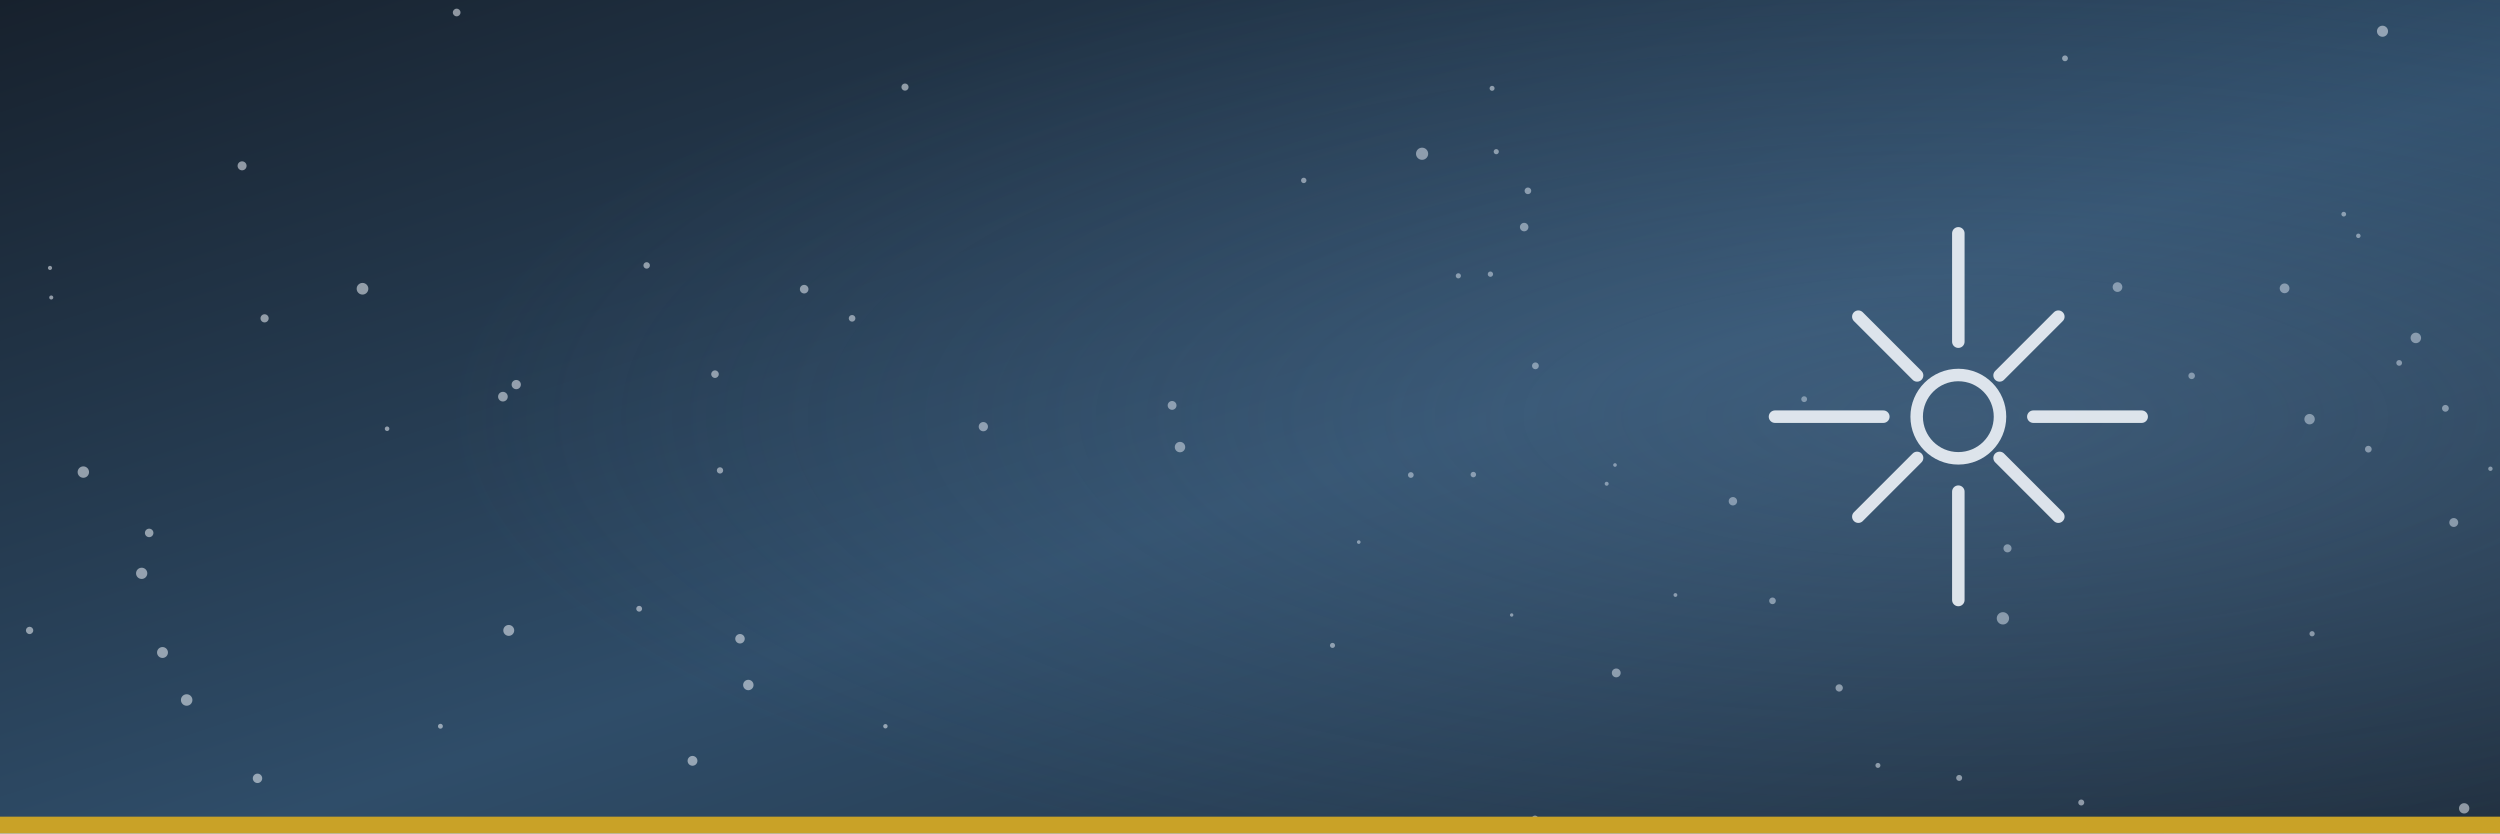
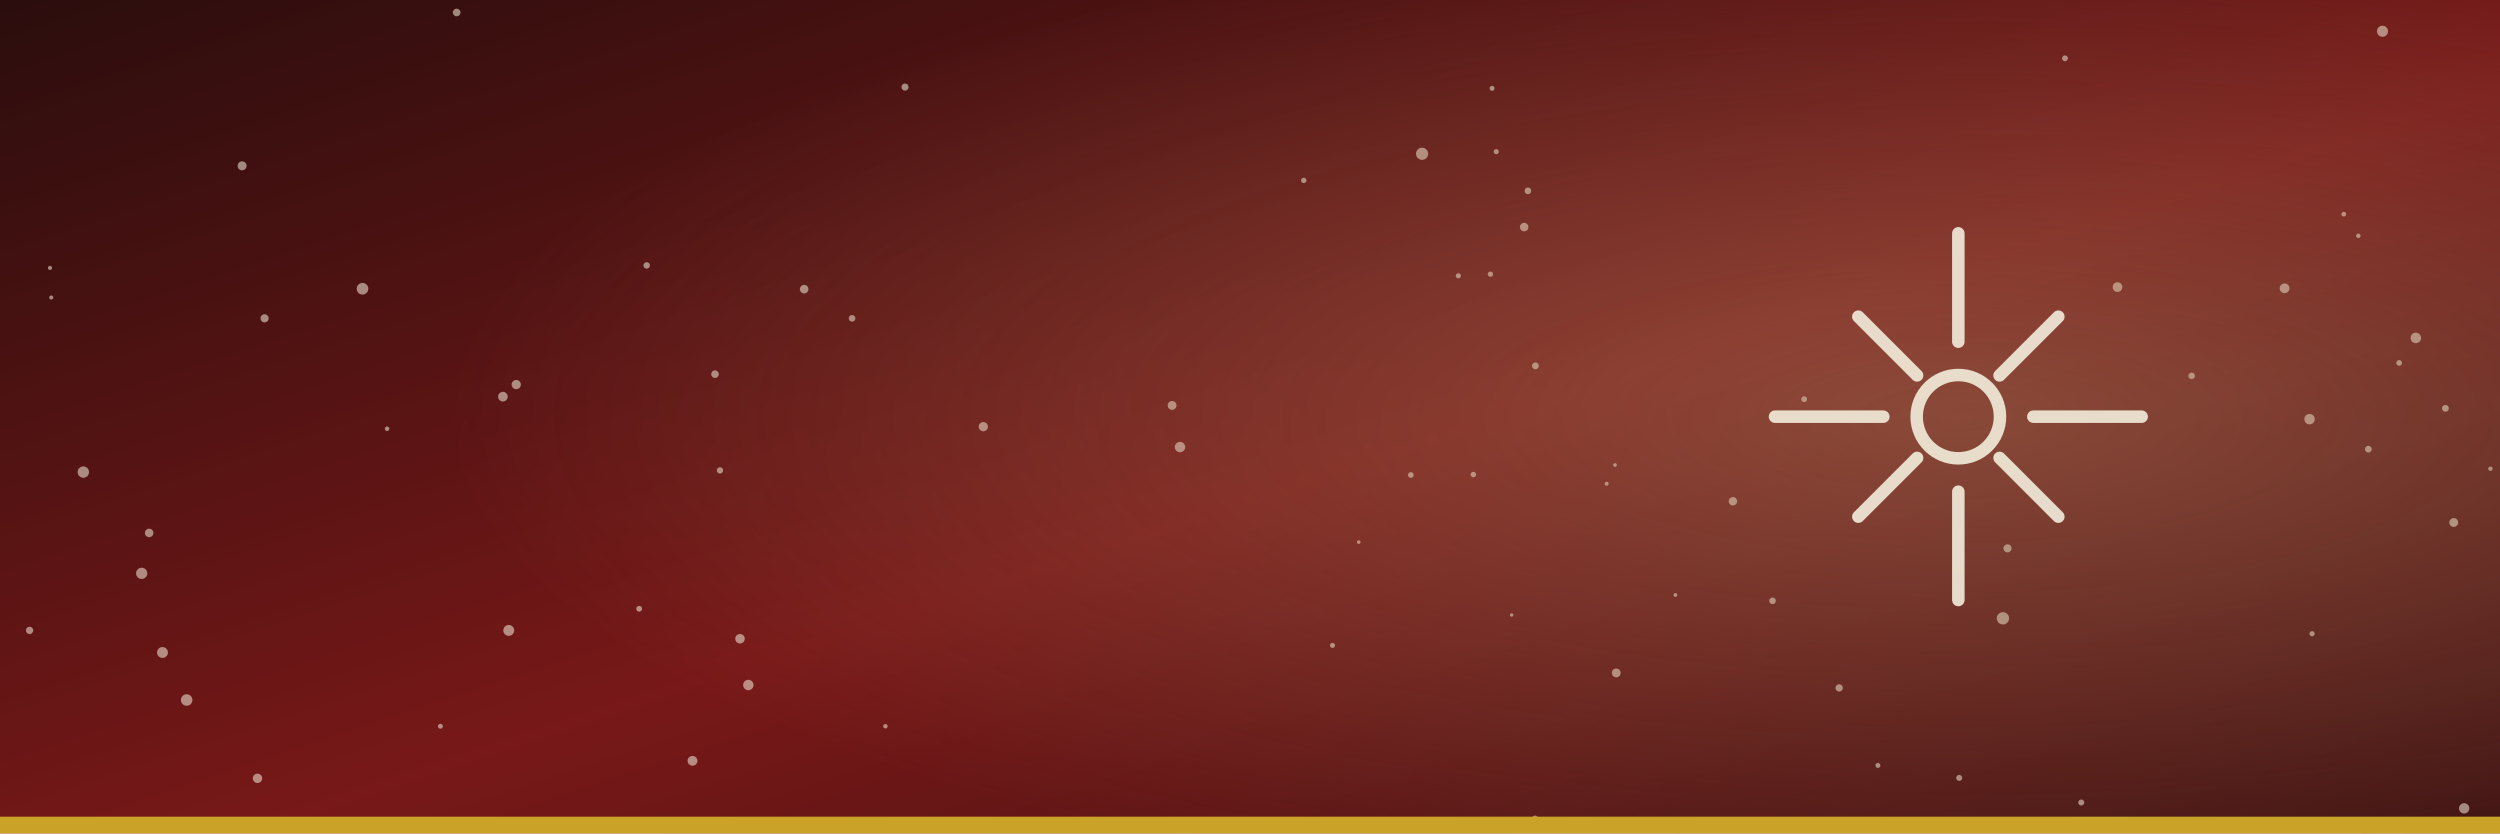
<svg xmlns="http://www.w3.org/2000/svg" viewBox="0 0 600 200" width="600" height="200" role="img">
  <defs>
    <linearGradient id="fundo" x1="0" y1="0" x2="1" y2="1">
-       <stop offset="0" stop-color="#17212d" />
-       <stop offset="0.55" stop-color="#2f4d69" />
-       <stop offset="1" stop-color="#1f2d3c" />
+       <stop offset="0" stop-color="#2b0d0d" />
+       <stop offset="0.55" stop-color="#781818" />
+       <stop offset="1" stop-color="#3d1010" />
    </linearGradient>
    <radialGradient id="brilho" cx="0.78" cy="0.5" r="0.6">
-       <stop offset="0" stop-color="#5e82a6" stop-opacity="0.35" />
-       <stop offset="1" stop-color="#5e82a6" stop-opacity="0" />
+       <stop offset="0" stop-color="#c0a878" stop-opacity="0.35" />
+       <stop offset="1" stop-color="#c0a878" stop-opacity="0" />
    </radialGradient>
  </defs>
  <rect width="600" height="200" fill="url(#fundo)" />
-   <g fill="#eef3f8" opacity="0.55">
+   <g fill="#f3ecdb" opacity="0.55">
    <circle cx="470.2" cy="186.7" r="0.72" />
    <circle cx="362.8" cy="147.6" r="0.41" />
    <circle cx="105.7" cy="174.3" r="0.59" />
    <circle cx="579.8" cy="81.1" r="1.26" />
    <circle cx="341.3" cy="36.9" r="1.46" />
    <circle cx="425.4" cy="144.2" r="0.80" />
    <circle cx="58.1" cy="39.8" r="1.08" />
    <circle cx="415.9" cy="120.3" r="1.01" />
    <circle cx="166.2" cy="182.6" r="1.18" />
    <circle cx="120.7" cy="95.2" r="1.16" />
    <circle cx="359.1" cy="36.4" r="0.62" />
    <circle cx="172.8" cy="112.9" r="0.76" />
    <circle cx="155.2" cy="63.7" r="0.78" />
    <circle cx="312.9" cy="43.3" r="0.65" />
    <circle cx="554.3" cy="100.6" r="1.25" />
    <circle cx="385.6" cy="116.1" r="0.48" />
    <circle cx="212.5" cy="174.3" r="0.53" />
    <circle cx="402.1" cy="142.8" r="0.46" />
    <circle cx="365.8" cy="54.5" r="1.02" />
    <circle cx="358.1" cy="21.2" r="0.60" />
    <circle cx="499.5" cy="192.6" r="0.72" />
    <circle cx="387.6" cy="111.6" r="0.44" />
    <circle cx="281.3" cy="97.3" r="1.06" />
    <circle cx="548.3" cy="69.2" r="1.17" />
    <circle cx="433.0" cy="95.8" r="0.70" />
    <circle cx="586.9" cy="98.0" r="0.82" />
    <circle cx="193.0" cy="69.4" r="1.03" />
    <circle cx="87.0" cy="69.3" r="1.40" />
    <circle cx="554.9" cy="152.1" r="0.63" />
    <circle cx="236.0" cy="102.4" r="1.11" />
    <circle cx="568.4" cy="107.8" r="0.81" />
    <circle cx="588.9" cy="125.4" r="1.07" />
    <circle cx="204.5" cy="76.4" r="0.80" />
    <circle cx="92.9" cy="102.9" r="0.55" />
    <circle cx="368.5" cy="87.8" r="0.82" />
    <circle cx="508.2" cy="68.9" r="1.16" />
    <circle cx="326.1" cy="130.1" r="0.44" />
    <circle cx="44.8" cy="168.0" r="1.38" />
    <circle cx="481.8" cy="131.6" r="0.97" />
    <circle cx="357.7" cy="65.8" r="0.64" />
    <circle cx="217.2" cy="20.9" r="0.86" />
    <circle cx="366.7" cy="45.8" r="0.80" />
    <circle cx="438.2" cy="197.4" r="1.28" />
    <circle cx="39.0" cy="156.6" r="1.31" />
    <circle cx="353.6" cy="113.9" r="0.66" />
    <circle cx="441.4" cy="165.1" r="0.88" />
    <circle cx="34.0" cy="137.6" r="1.35" />
    <circle cx="319.8" cy="154.9" r="0.61" />
    <circle cx="35.8" cy="127.9" r="1.02" />
    <circle cx="480.7" cy="148.4" r="1.48" />
    <circle cx="350.0" cy="66.2" r="0.62" />
    <circle cx="179.6" cy="164.4" r="1.25" />
    <circle cx="122.1" cy="151.3" r="1.31" />
    <circle cx="283.2" cy="107.3" r="1.25" />
    <circle cx="474.8" cy="197.8" r="0.42" />
    <circle cx="450.7" cy="183.7" r="0.60" />
    <circle cx="575.8" cy="87.1" r="0.69" />
    <circle cx="591.4" cy="194.0" r="1.24" />
    <circle cx="20.0" cy="113.3" r="1.37" />
    <circle cx="7.1" cy="151.3" r="0.88" />
    <circle cx="123.9" cy="92.3" r="1.11" />
    <circle cx="597.7" cy="112.5" r="0.53" />
    <circle cx="61.8" cy="186.8" r="1.13" />
    <circle cx="63.5" cy="76.4" r="0.98" />
    <circle cx="368.4" cy="196.5" r="0.77" />
    <circle cx="177.6" cy="153.3" r="1.14" />
    <circle cx="338.6" cy="114.0" r="0.69" />
    <circle cx="153.4" cy="146.1" r="0.70" />
    <circle cx="495.6" cy="14.0" r="0.70" />
    <circle cx="109.6" cy="3.0" r="0.92" />
    <circle cx="12.0" cy="64.3" r="0.50" />
    <circle cx="571.8" cy="7.5" r="1.33" />
    <circle cx="387.9" cy="161.5" r="1.06" />
    <circle cx="526.0" cy="90.2" r="0.79" />
    <circle cx="30.6" cy="198.2" r="1.47" />
    <circle cx="562.5" cy="51.4" r="0.57" />
    <circle cx="171.6" cy="89.8" r="0.91" />
    <circle cx="45.1" cy="198.0" r="0.91" />
    <circle cx="12.3" cy="71.4" r="0.49" />
    <circle cx="566.0" cy="56.6" r="0.54" />
  </g>
  <rect width="600" height="200" fill="url(#brilho)" />
-   <g fill="none" stroke="#eef3f8" stroke-width="3" stroke-linecap="round" stroke-linejoin="round" opacity="0.9">
+   <g fill="none" stroke="#f3ecdb" stroke-width="3" stroke-linecap="round" stroke-linejoin="round" opacity="0.9">
    <path d="M488.0 100.0 L514.0 100.0 M479.9 109.9 L494.0 124.0 M470.0 118.0 L470.0 144.0 M460.1 109.9 L446.0 124.0 M452.0 100.0 L426.0 100.0 M460.1 90.1 L446.0 76.0 M470.0 82.0 L470.0 56.0 M479.9 90.1 L494.0 76.0" />
    <circle cx="470" cy="100" r="10" />
  </g>
  <rect x="0" y="196" width="600" height="4" fill="#c9a227" />
</svg>
